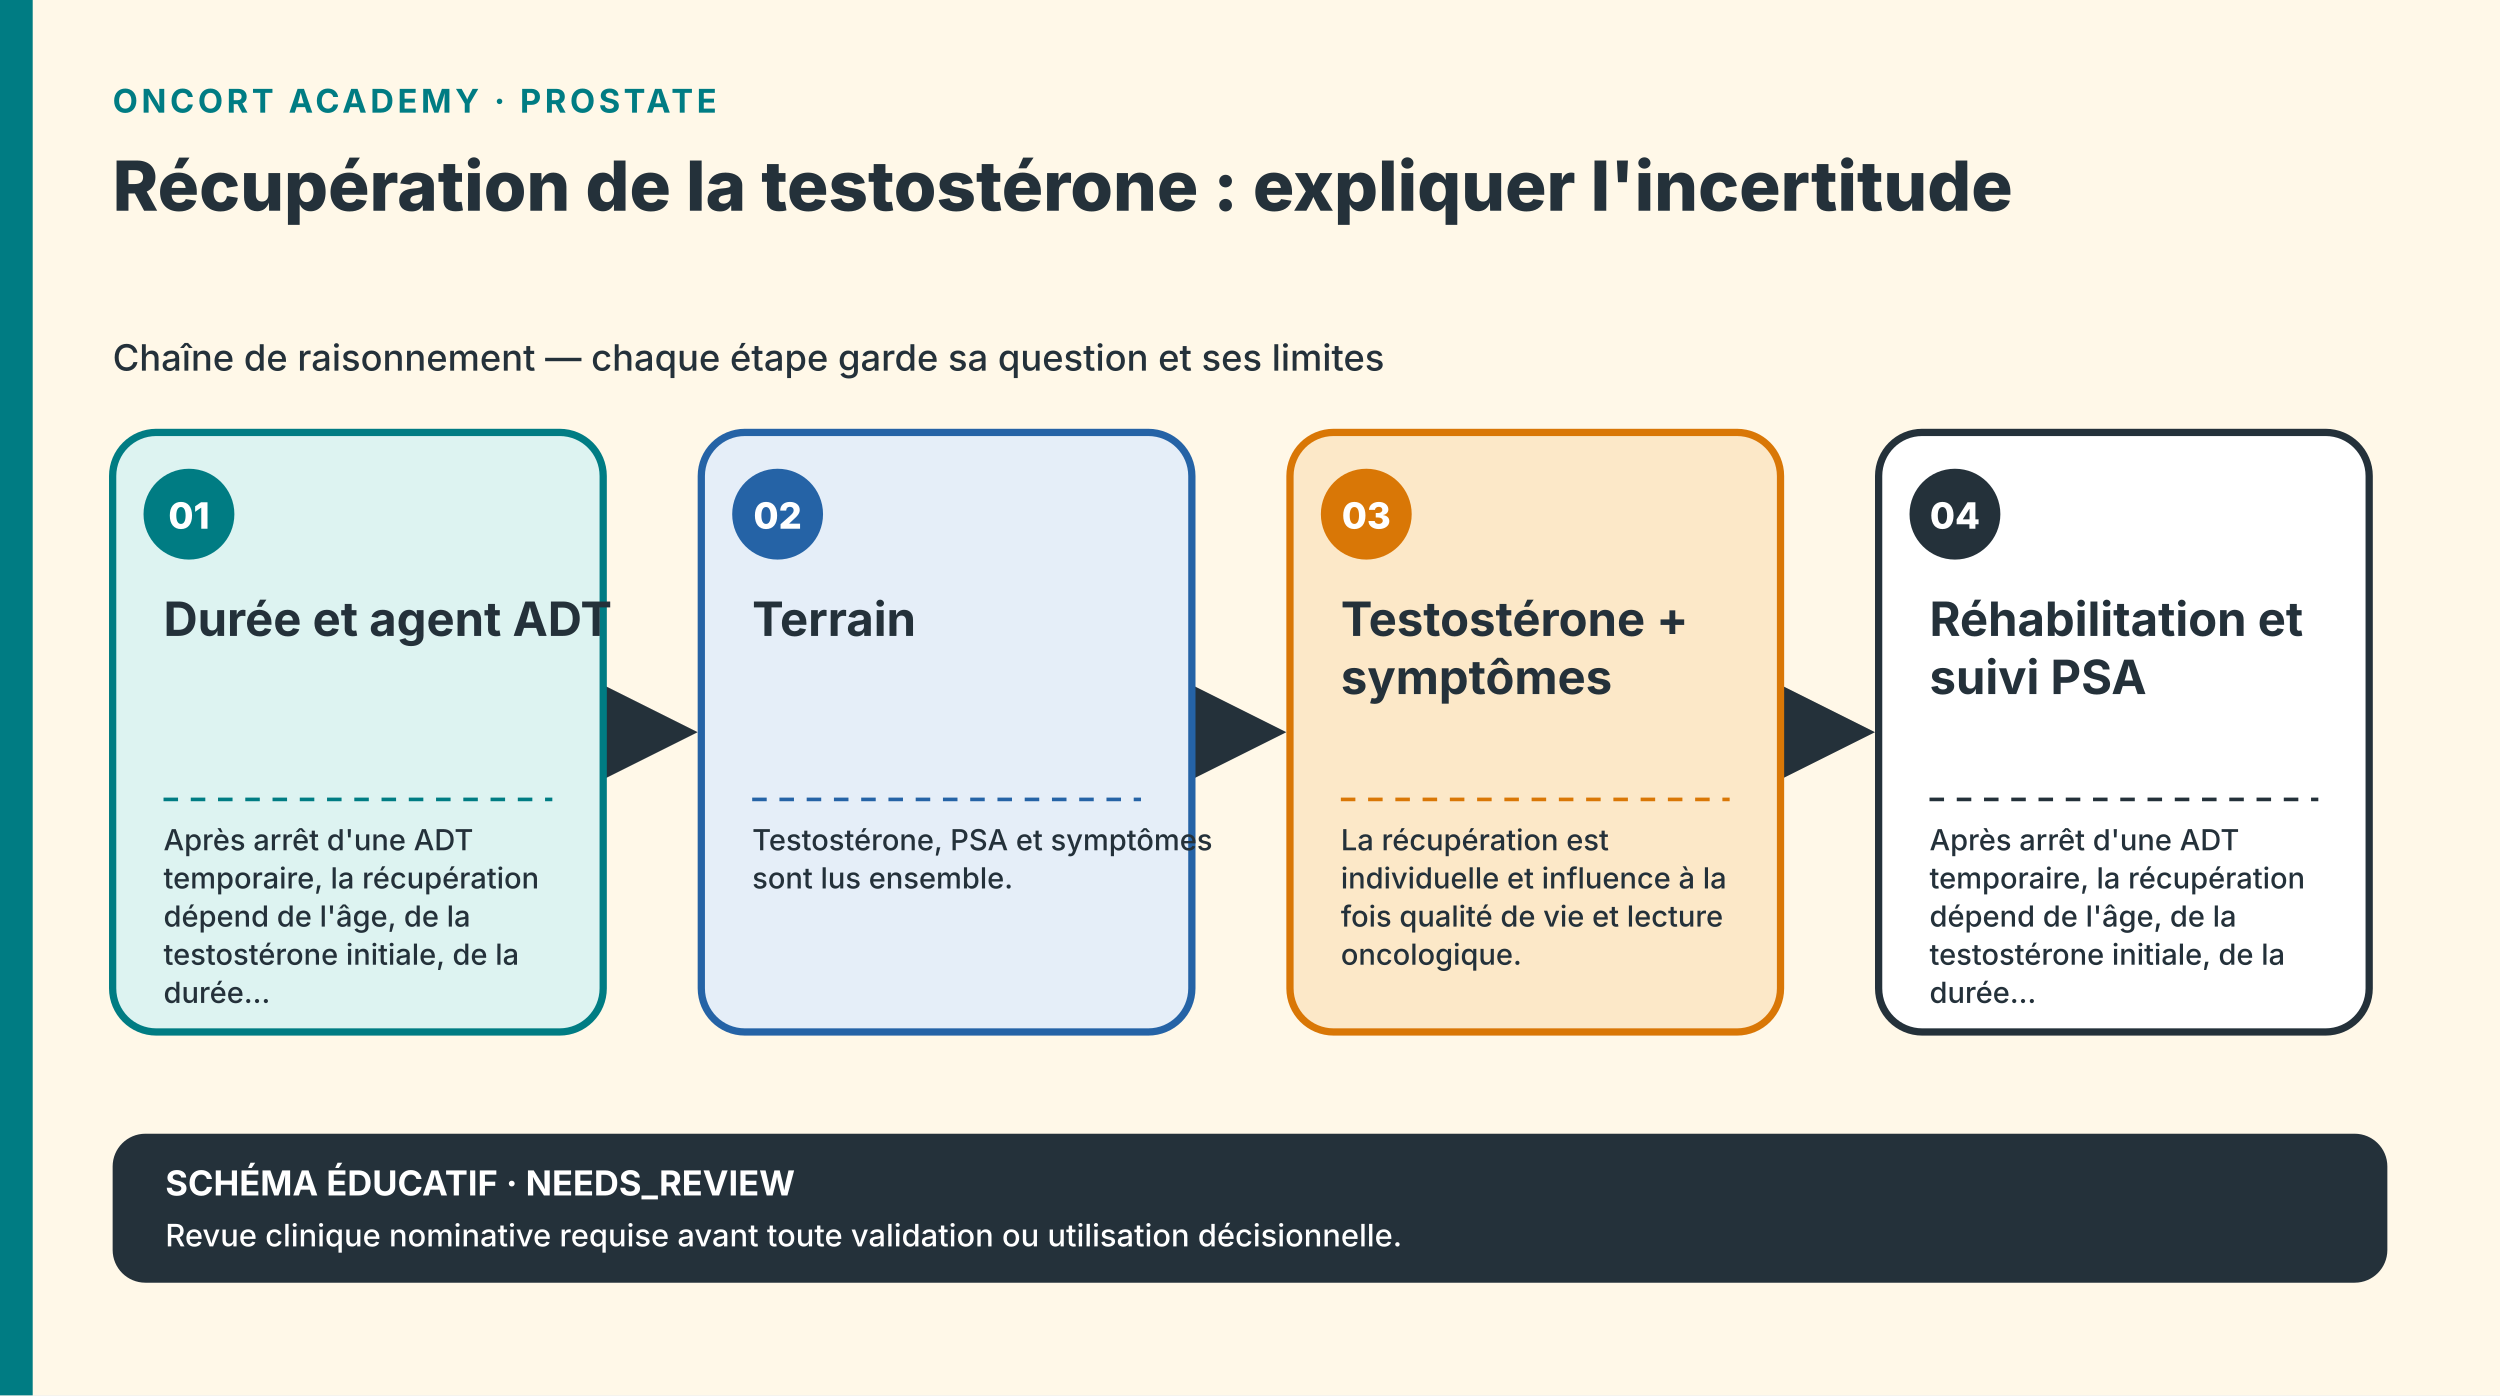
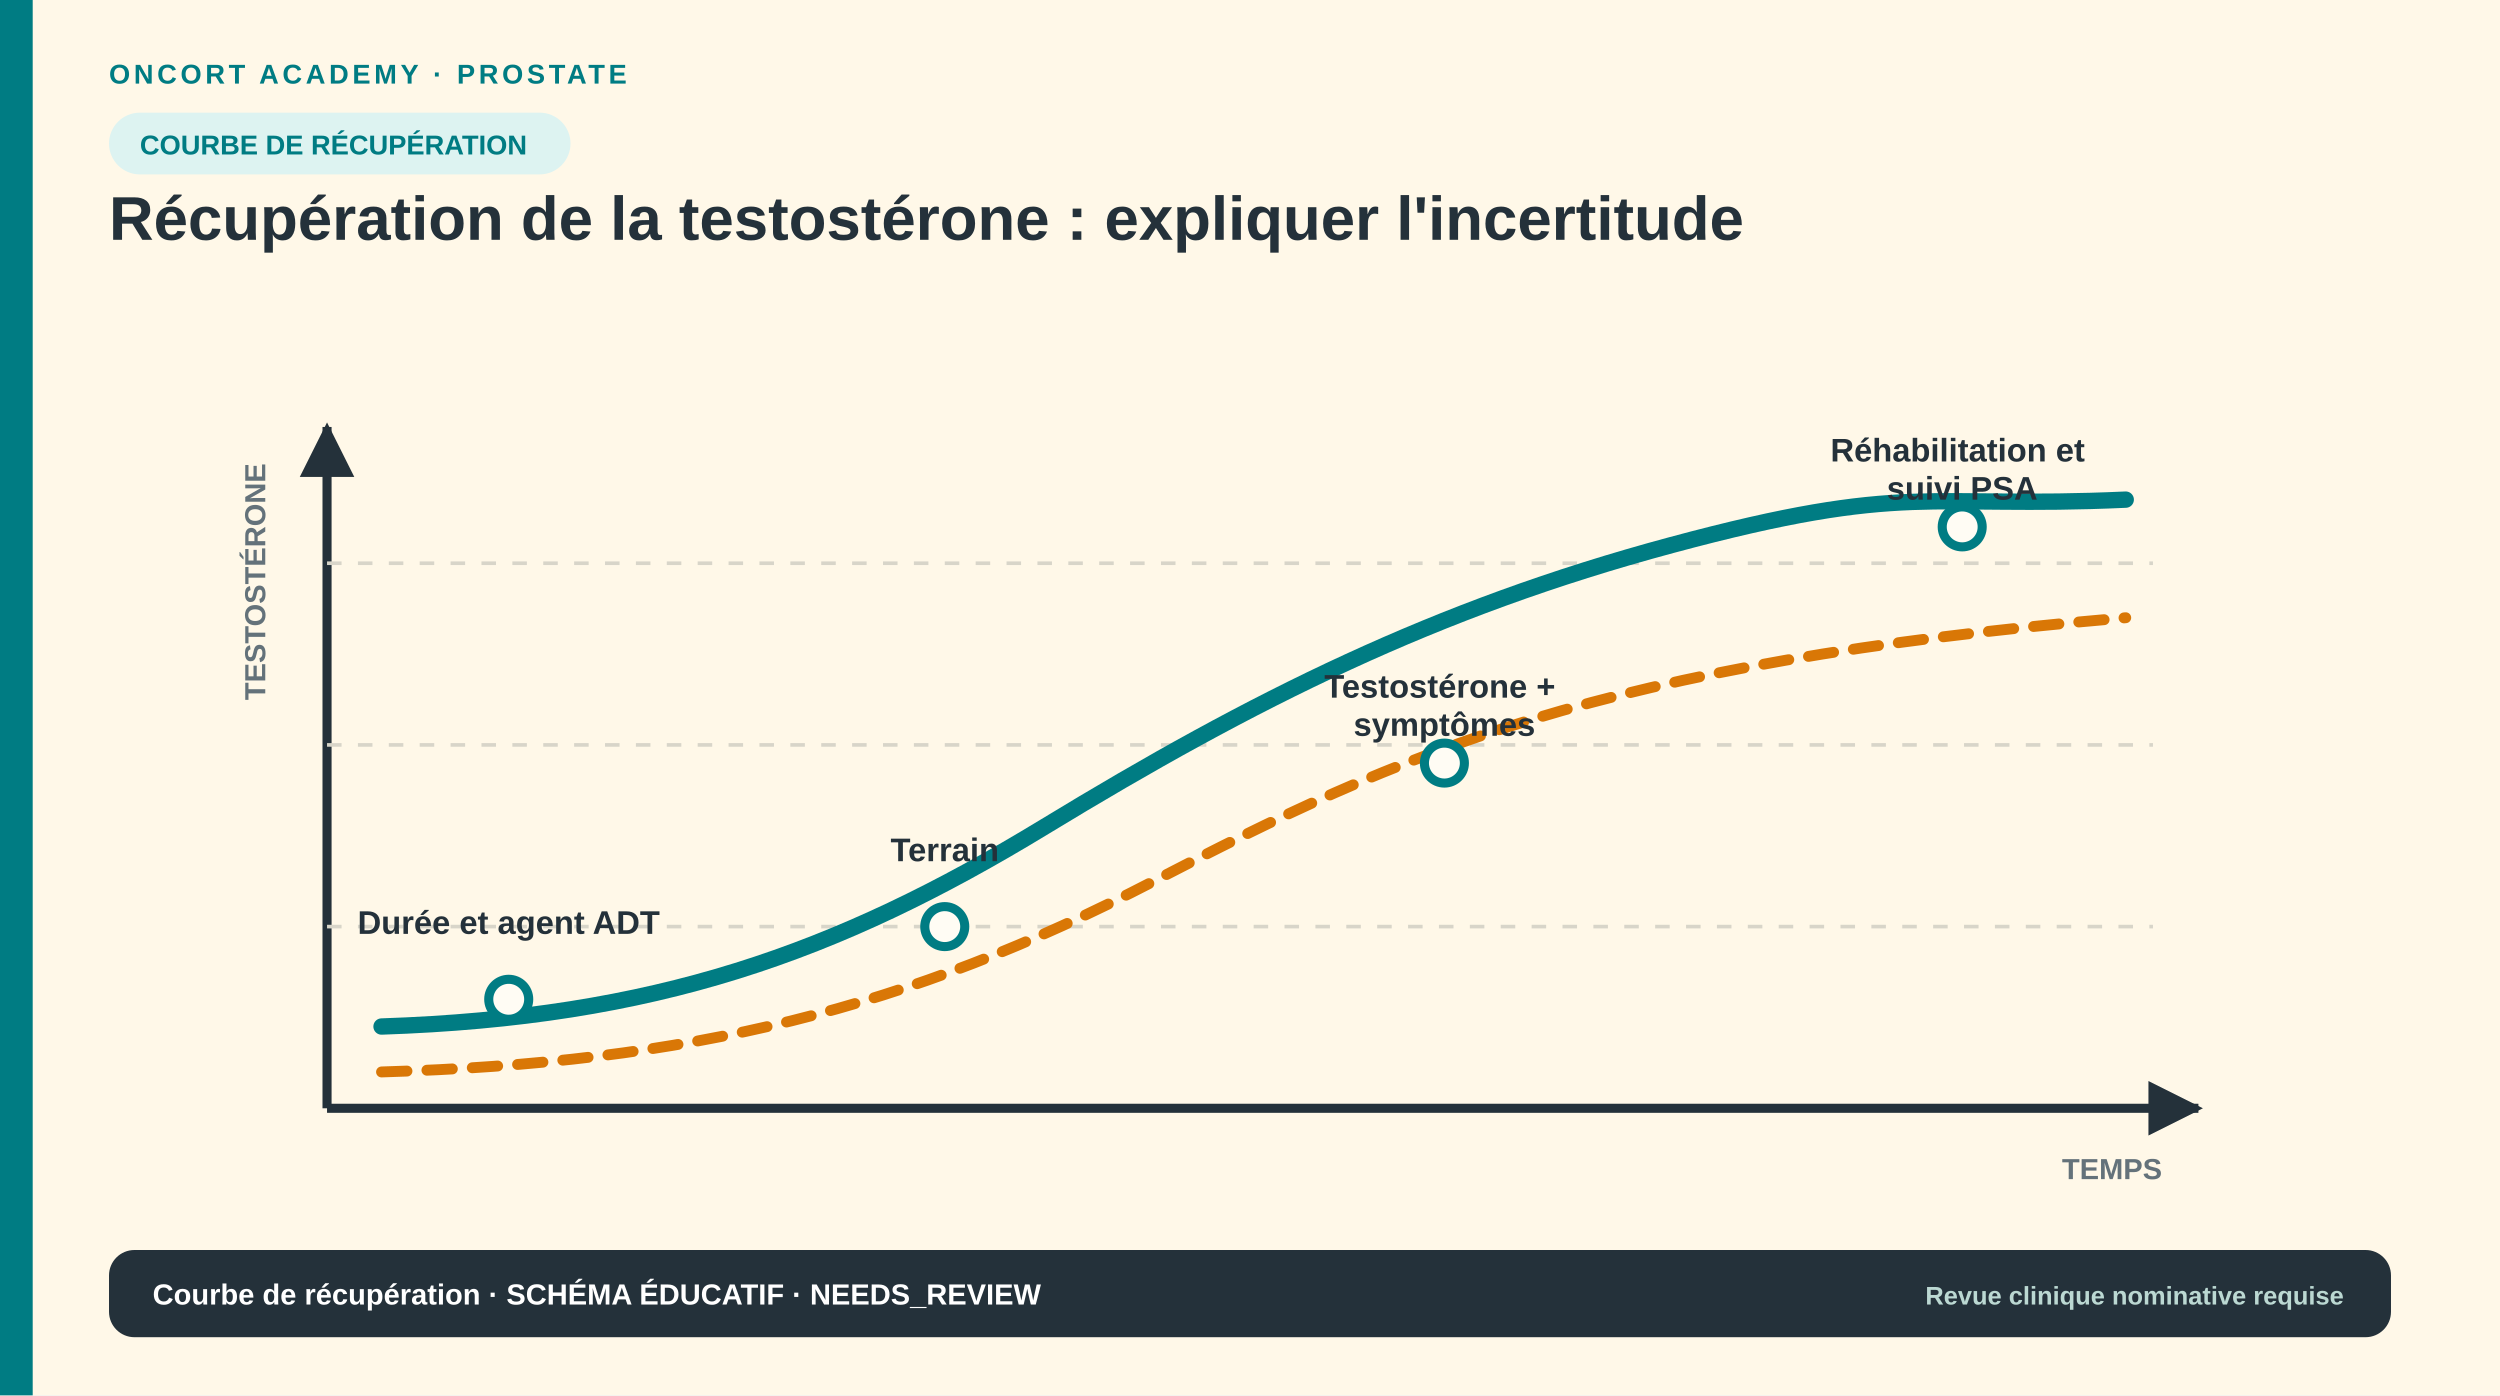
<svg xmlns="http://www.w3.org/2000/svg" width="1376" height="768" viewBox="0 0 1376 768" role="img" aria-labelledby="title desc">
  <defs>
-     <marker id="arrow" markerWidth="12" markerHeight="12" refX="10" refY="6" orient="auto">
-       <path d="M 0 0 L 12 6 L 0 12 z" fill="#24313A" />
+     <marker id="arrow" markerWidth="6" markerHeight="6" refX="5.5" refY="3" orient="auto">
+       <path d="M 0 0 L 6 3 L 0 6 z" fill="#24313A" />
    </marker>
  </defs>
  <rect width="1376" height="768" fill="#FFF8E8" />
-   <rect x="0" y="0" width="18" height="768" fill="#007C83" />
-   <text x="62" y="62" font-family="Inter, Arial, sans-serif" font-size="18" font-weight="750" fill="#007C83" letter-spacing="2">ONCORT ACADEMY · PROSTATE</text>
-   <text x="62" y="116" font-family="Inter, Arial, sans-serif" font-size="38" font-weight="800" fill="#24313A" text-anchor="start">
-     <tspan x="62" dy="0">Récupération de la testostérone : expliquer l'incertitude</tspan>
+   <rect width="18" height="768" fill="#007C83" />
+   <text x="60" y="46" font-family="Arial, Helvetica, sans-serif" font-size="15" font-weight="800" fill="#007C83" letter-spacing="2">ONCORT ACADEMY · PROSTATE</text>
+   <rect x="60" y="62" width="254" height="34" rx="17" fill="#DDF3F1" />
+   <text x="77" y="85" font-family="Arial, Helvetica, sans-serif" font-size="15" font-weight="800" fill="#007C83">COURBE DE RÉCUPÉRATION</text>
+   <text x="60" y="132" font-family="Arial, Helvetica, sans-serif" font-size="34" font-weight="800" fill="#24313A" text-anchor="start">
+     <tspan x="60" dy="0">Récupération de la testostérone : expliquer l'incertitude</tspan>
  </text>
-   <text x="62" y="204" font-family="Inter, Arial, sans-serif" font-size="20" font-weight="500" fill="#24313A">Chaîne de raisonnement — chaque étape garde sa question et ses limites</text>
-   <path d="M 340 403 H 374" stroke="#24313A" stroke-width="5" stroke-linecap="round" marker-end="url(#arrow)" />
-   <g>
-     <rect x="62" y="238" width="270" height="330" rx="24" fill="#DDF3F1" stroke="#007C83" stroke-width="4" />
-     <circle cx="104" cy="283" r="25" fill="#007C83" />
-     <text x="104" y="291" font-family="Inter, Arial, sans-serif" font-size="20" font-weight="800" fill="#FFFFFF" text-anchor="middle">
-       <tspan x="104" dy="0">01</tspan>
-     </text>
-     <text x="90" y="350" font-family="Inter, Arial, sans-serif" font-size="26" font-weight="750" fill="#24313A" text-anchor="start">
-       <tspan x="90" dy="0">Durée et agent ADT</tspan>
-     </text>
-     <line x1="90" y1="440" x2="304" y2="440" stroke="#007C83" stroke-width="2" stroke-dasharray="8 7" />
-     <text x="90" y="468" font-family="Inter, Arial, sans-serif" font-size="16" font-weight="500" fill="#24313A" text-anchor="start">
-       <tspan x="90" dy="0">Après arrêt d'une ADT</tspan>
-       <tspan x="90" dy="21">temporaire, la récupération</tspan>
-       <tspan x="90" dy="21">dépend de l'âge, de la</tspan>
-       <tspan x="90" dy="21">testostérone initiale, de la</tspan>
-       <tspan x="90" dy="21">durée…</tspan>
-     </text>
-   </g>
-   <path d="M 664 403 H 698" stroke="#24313A" stroke-width="5" stroke-linecap="round" marker-end="url(#arrow)" />
-   <g>
-     <rect x="386" y="238" width="270" height="330" rx="24" fill="#E5EEF8" stroke="#2563A6" stroke-width="4" />
-     <circle cx="428" cy="283" r="25" fill="#2563A6" />
-     <text x="428" y="291" font-family="Inter, Arial, sans-serif" font-size="20" font-weight="800" fill="#FFFFFF" text-anchor="middle">
-       <tspan x="428" dy="0">02</tspan>
-     </text>
-     <text x="414" y="350" font-family="Inter, Arial, sans-serif" font-size="26" font-weight="750" fill="#24313A" text-anchor="start">
-       <tspan x="414" dy="0">Terrain</tspan>
-     </text>
-     <line x1="414" y1="440" x2="628" y2="440" stroke="#2563A6" stroke-width="2" stroke-dasharray="8 7" />
-     <text x="414" y="468" font-family="Inter, Arial, sans-serif" font-size="16" font-weight="500" fill="#24313A" text-anchor="start">
-       <tspan x="414" dy="0">Testostérone, PSA et symptômes</tspan>
-       <tspan x="414" dy="21">sont lus ensemble.</tspan>
-     </text>
-   </g>
-   <path d="M 988 403 H 1022" stroke="#24313A" stroke-width="5" stroke-linecap="round" marker-end="url(#arrow)" />
-   <g>
-     <rect x="710" y="238" width="270" height="330" rx="24" fill="#FCE8C8" stroke="#D97706" stroke-width="4" />
-     <circle cx="752" cy="283" r="25" fill="#D97706" />
-     <text x="752" y="291" font-family="Inter, Arial, sans-serif" font-size="20" font-weight="800" fill="#FFFFFF" text-anchor="middle">
-       <tspan x="752" dy="0">03</tspan>
-     </text>
-     <text x="738" y="350" font-family="Inter, Arial, sans-serif" font-size="26" font-weight="750" fill="#24313A" text-anchor="start">
-       <tspan x="738" dy="0">Testostérone +</tspan>
-       <tspan x="738" dy="32">symptômes</tspan>
-     </text>
-     <line x1="738" y1="440" x2="952" y2="440" stroke="#D97706" stroke-width="2" stroke-dasharray="8 7" />
-     <text x="738" y="468" font-family="Inter, Arial, sans-serif" font-size="16" font-weight="500" fill="#24313A" text-anchor="start">
-       <tspan x="738" dy="0">La récupération est</tspan>
-       <tspan x="738" dy="21">individuelle et influence à la</tspan>
-       <tspan x="738" dy="21">fois qualité de vie et lecture</tspan>
-       <tspan x="738" dy="21">oncologique.</tspan>
-     </text>
-   </g>
-   <g>
-     <rect x="1034" y="238" width="270" height="330" rx="24" fill="#FFFFFF" stroke="#24313A" stroke-width="4" />
-     <circle cx="1076" cy="283" r="25" fill="#24313A" />
-     <text x="1076" y="291" font-family="Inter, Arial, sans-serif" font-size="20" font-weight="800" fill="#FFFFFF" text-anchor="middle">
-       <tspan x="1076" dy="0">04</tspan>
-     </text>
-     <text x="1062" y="350" font-family="Inter, Arial, sans-serif" font-size="26" font-weight="750" fill="#24313A" text-anchor="start">
-       <tspan x="1062" dy="0">Réhabilitation et</tspan>
-       <tspan x="1062" dy="32">suivi PSA</tspan>
-     </text>
-     <line x1="1062" y1="440" x2="1276" y2="440" stroke="#24313A" stroke-width="2" stroke-dasharray="8 7" />
-     <text x="1062" y="468" font-family="Inter, Arial, sans-serif" font-size="16" font-weight="500" fill="#24313A" text-anchor="start">
-       <tspan x="1062" dy="0">Après arrêt d'une ADT</tspan>
-       <tspan x="1062" dy="21">temporaire, la récupération</tspan>
-       <tspan x="1062" dy="21">dépend de l'âge, de la</tspan>
-       <tspan x="1062" dy="21">testostérone initiale, de la</tspan>
-       <tspan x="1062" dy="21">durée…</tspan>
-     </text>
-   </g>
-   <rect x="62" y="624" width="1252" height="82" rx="18" fill="#24313A" />
-   <text x="91" y="658" font-family="Inter, Arial, sans-serif" font-size="19" font-weight="700" fill="#FFFFFF">SCHÉMA ÉDUCATIF · NEEDS_REVIEW</text>
-   <text x="91" y="686" font-family="Inter, Arial, sans-serif" font-size="17" font-weight="450" fill="#FFFFFF">Revue clinique nominative requise avant toute validation ou utilisation décisionnelle.</text>
+   <line x1="180" y1="610" x2="1210" y2="610" stroke="#24313A" stroke-width="5" marker-end="url(#arrow)" />
+   <line x1="180" y1="610" x2="180" y2="235" stroke="#24313A" stroke-width="5" marker-end="url(#arrow)" />
+   <line x1="180" y1="510" x2="1185" y2="510" stroke="#D8D5C9" stroke-width="2" stroke-dasharray="8 9" />
+   <line x1="180" y1="410" x2="1185" y2="410" stroke="#D8D5C9" stroke-width="2" stroke-dasharray="8 9" />
+   <line x1="180" y1="310" x2="1185" y2="310" stroke="#D8D5C9" stroke-width="2" stroke-dasharray="8 9" />
+   <path d="M 210 565 C 360 560 460 525 575 455 S 790 335 920 300 S 1060 280 1170 275" fill="none" stroke="#007C83" stroke-width="9" stroke-linecap="round" />
+   <path d="M 210 590 C 380 585 500 555 635 485 S 880 365 1170 340" fill="none" stroke="#D97706" stroke-width="6" stroke-linecap="round" stroke-dasharray="14 11" />
+   <circle cx="280" cy="550" r="11" fill="#FFFCF4" stroke="#007C83" stroke-width="5" />
+   <text x="280" y="514" font-family="Arial, Helvetica, sans-serif" font-size="18" font-weight="750" fill="#24313A" text-anchor="middle">
+     <tspan x="280" dy="0">Durée et agent ADT</tspan>
+   </text>
+   <circle cx="520" cy="510" r="11" fill="#FFFCF4" stroke="#007C83" stroke-width="5" />
+   <text x="520" y="474" font-family="Arial, Helvetica, sans-serif" font-size="18" font-weight="750" fill="#24313A" text-anchor="middle">
+     <tspan x="520" dy="0">Terrain</tspan>
+   </text>
+   <circle cx="795" cy="420" r="11" fill="#FFFCF4" stroke="#007C83" stroke-width="5" />
+   <text x="795" y="384" font-family="Arial, Helvetica, sans-serif" font-size="18" font-weight="750" fill="#24313A" text-anchor="middle">
+     <tspan x="795" dy="0">Testostérone +</tspan>
+     <tspan x="795" dy="21">symptômes</tspan>
+   </text>
+   <circle cx="1080" cy="290" r="11" fill="#FFFCF4" stroke="#007C83" stroke-width="5" />
+   <text x="1080" y="254" font-family="Arial, Helvetica, sans-serif" font-size="18" font-weight="750" fill="#24313A" text-anchor="middle">
+     <tspan x="1080" dy="0">Réhabilitation et</tspan>
+     <tspan x="1080" dy="21">suivi PSA</tspan>
+   </text>
+   <text x="1190" y="649" font-family="Arial" font-size="16" font-weight="750" fill="#64727A" text-anchor="end">TEMPS</text>
+   <text x="146" y="255" font-family="Arial" font-size="16" font-weight="750" fill="#64727A" transform="rotate(-90 146 255)" text-anchor="end">TESTOSTÉRONE</text>
+   <rect x="60" y="688" width="1256" height="48" rx="14" fill="#24313A" />
+   <text x="84" y="718" font-family="Arial, Helvetica, sans-serif" font-size="16" font-weight="750" fill="#FFFFFF">Courbe de récupération · SCHÉMA ÉDUCATIF · NEEDS_REVIEW</text>
+   <text x="1290" y="718" font-family="Arial, Helvetica, sans-serif" font-size="14" font-weight="650" fill="#BBD8D2" text-anchor="end">Revue clinique nominative requise</text>
</svg>
